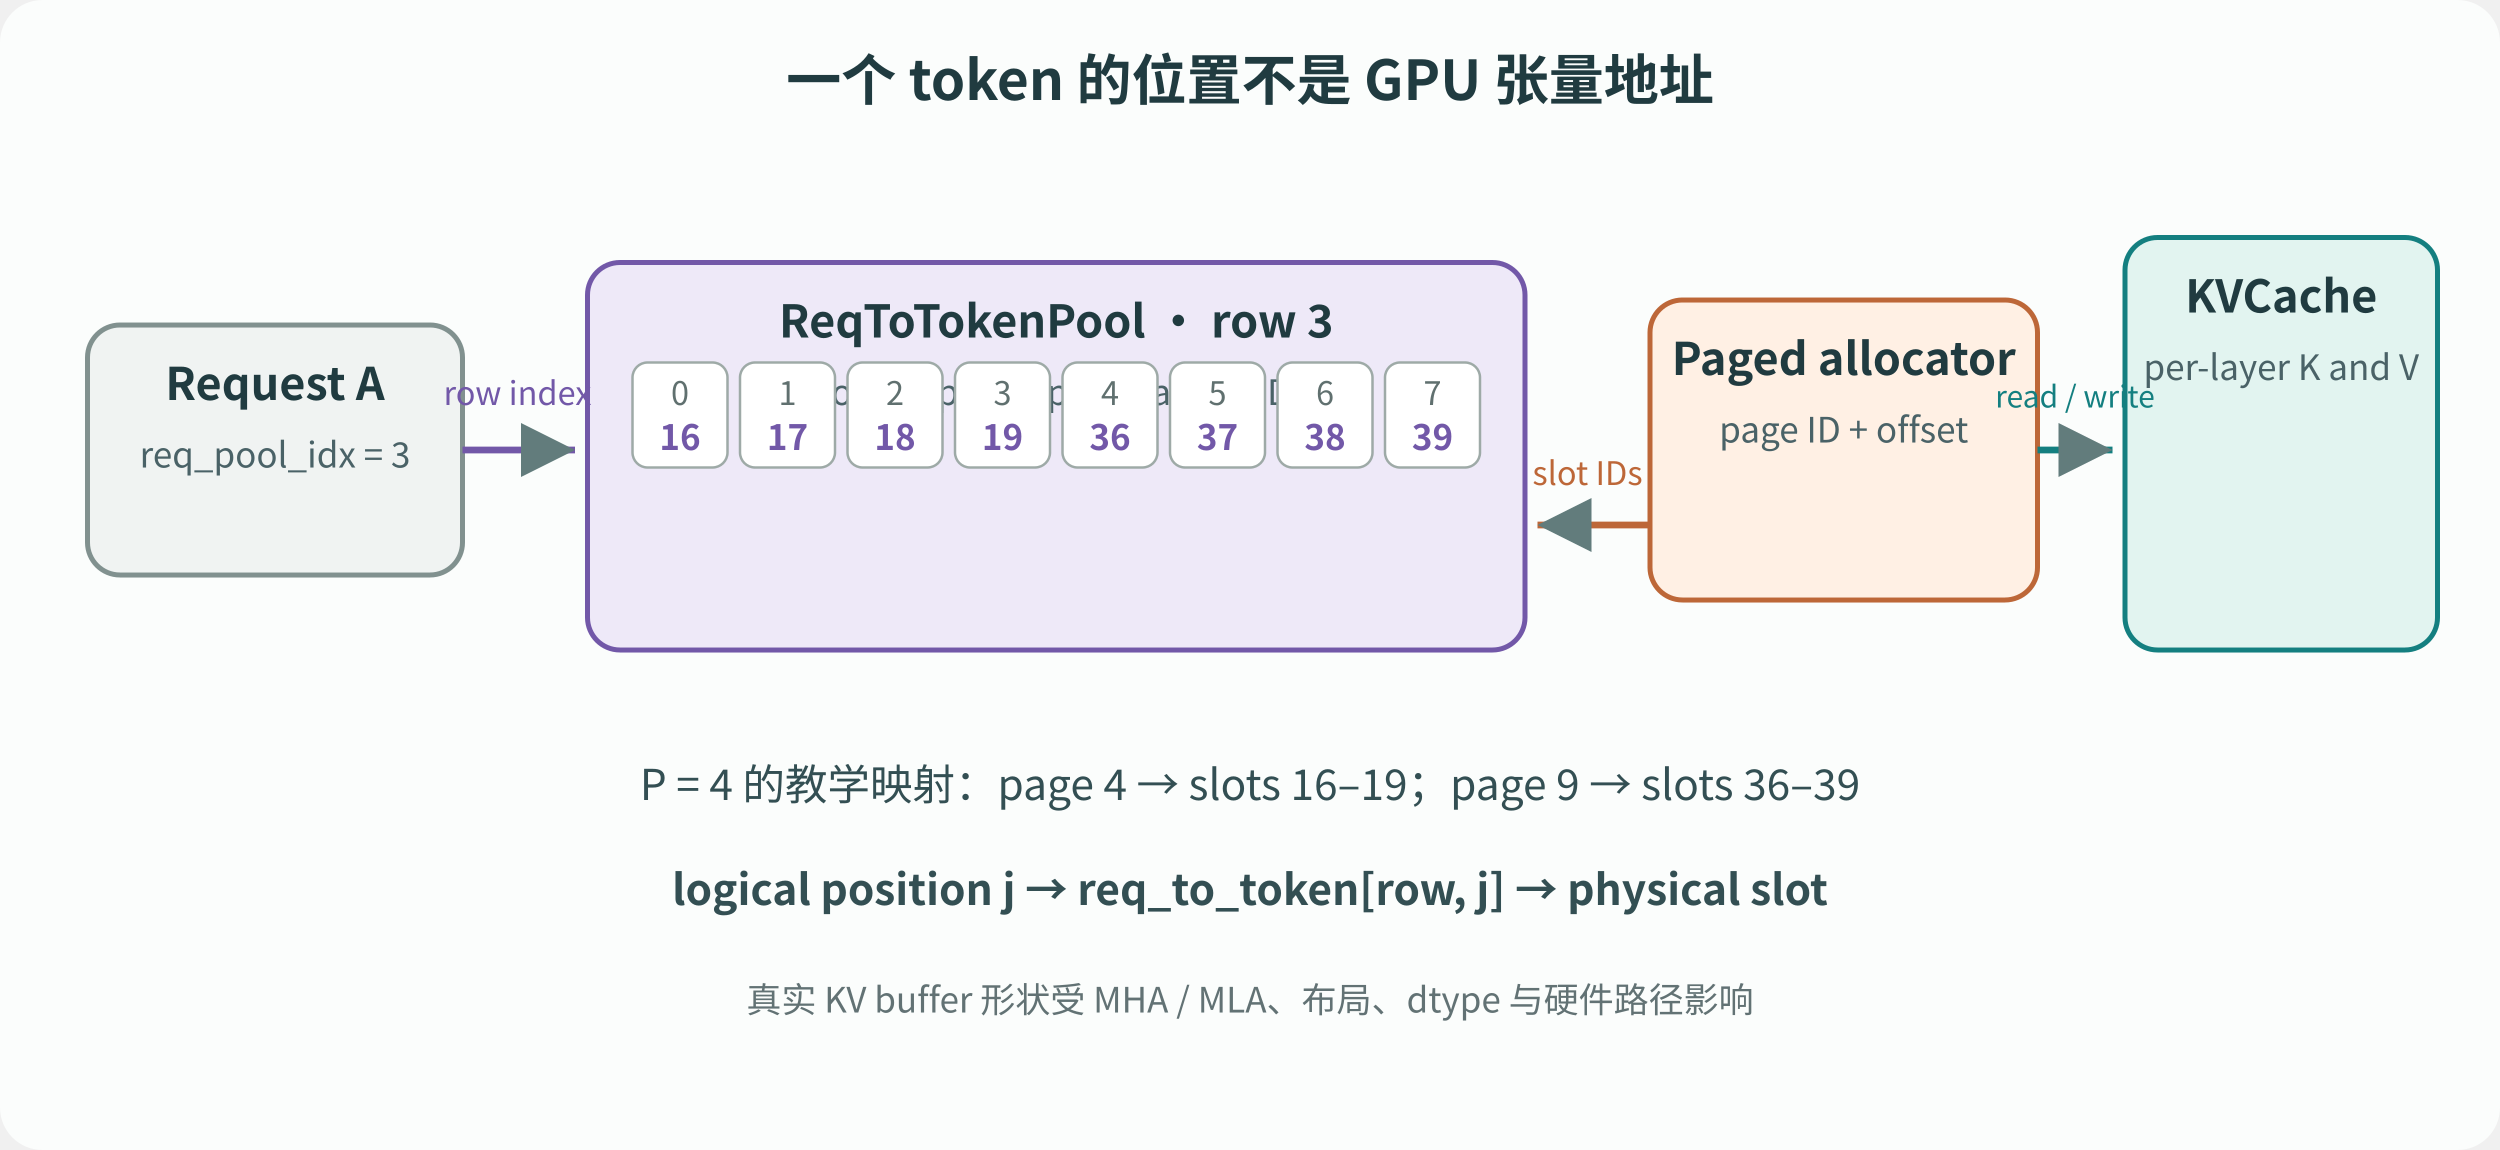
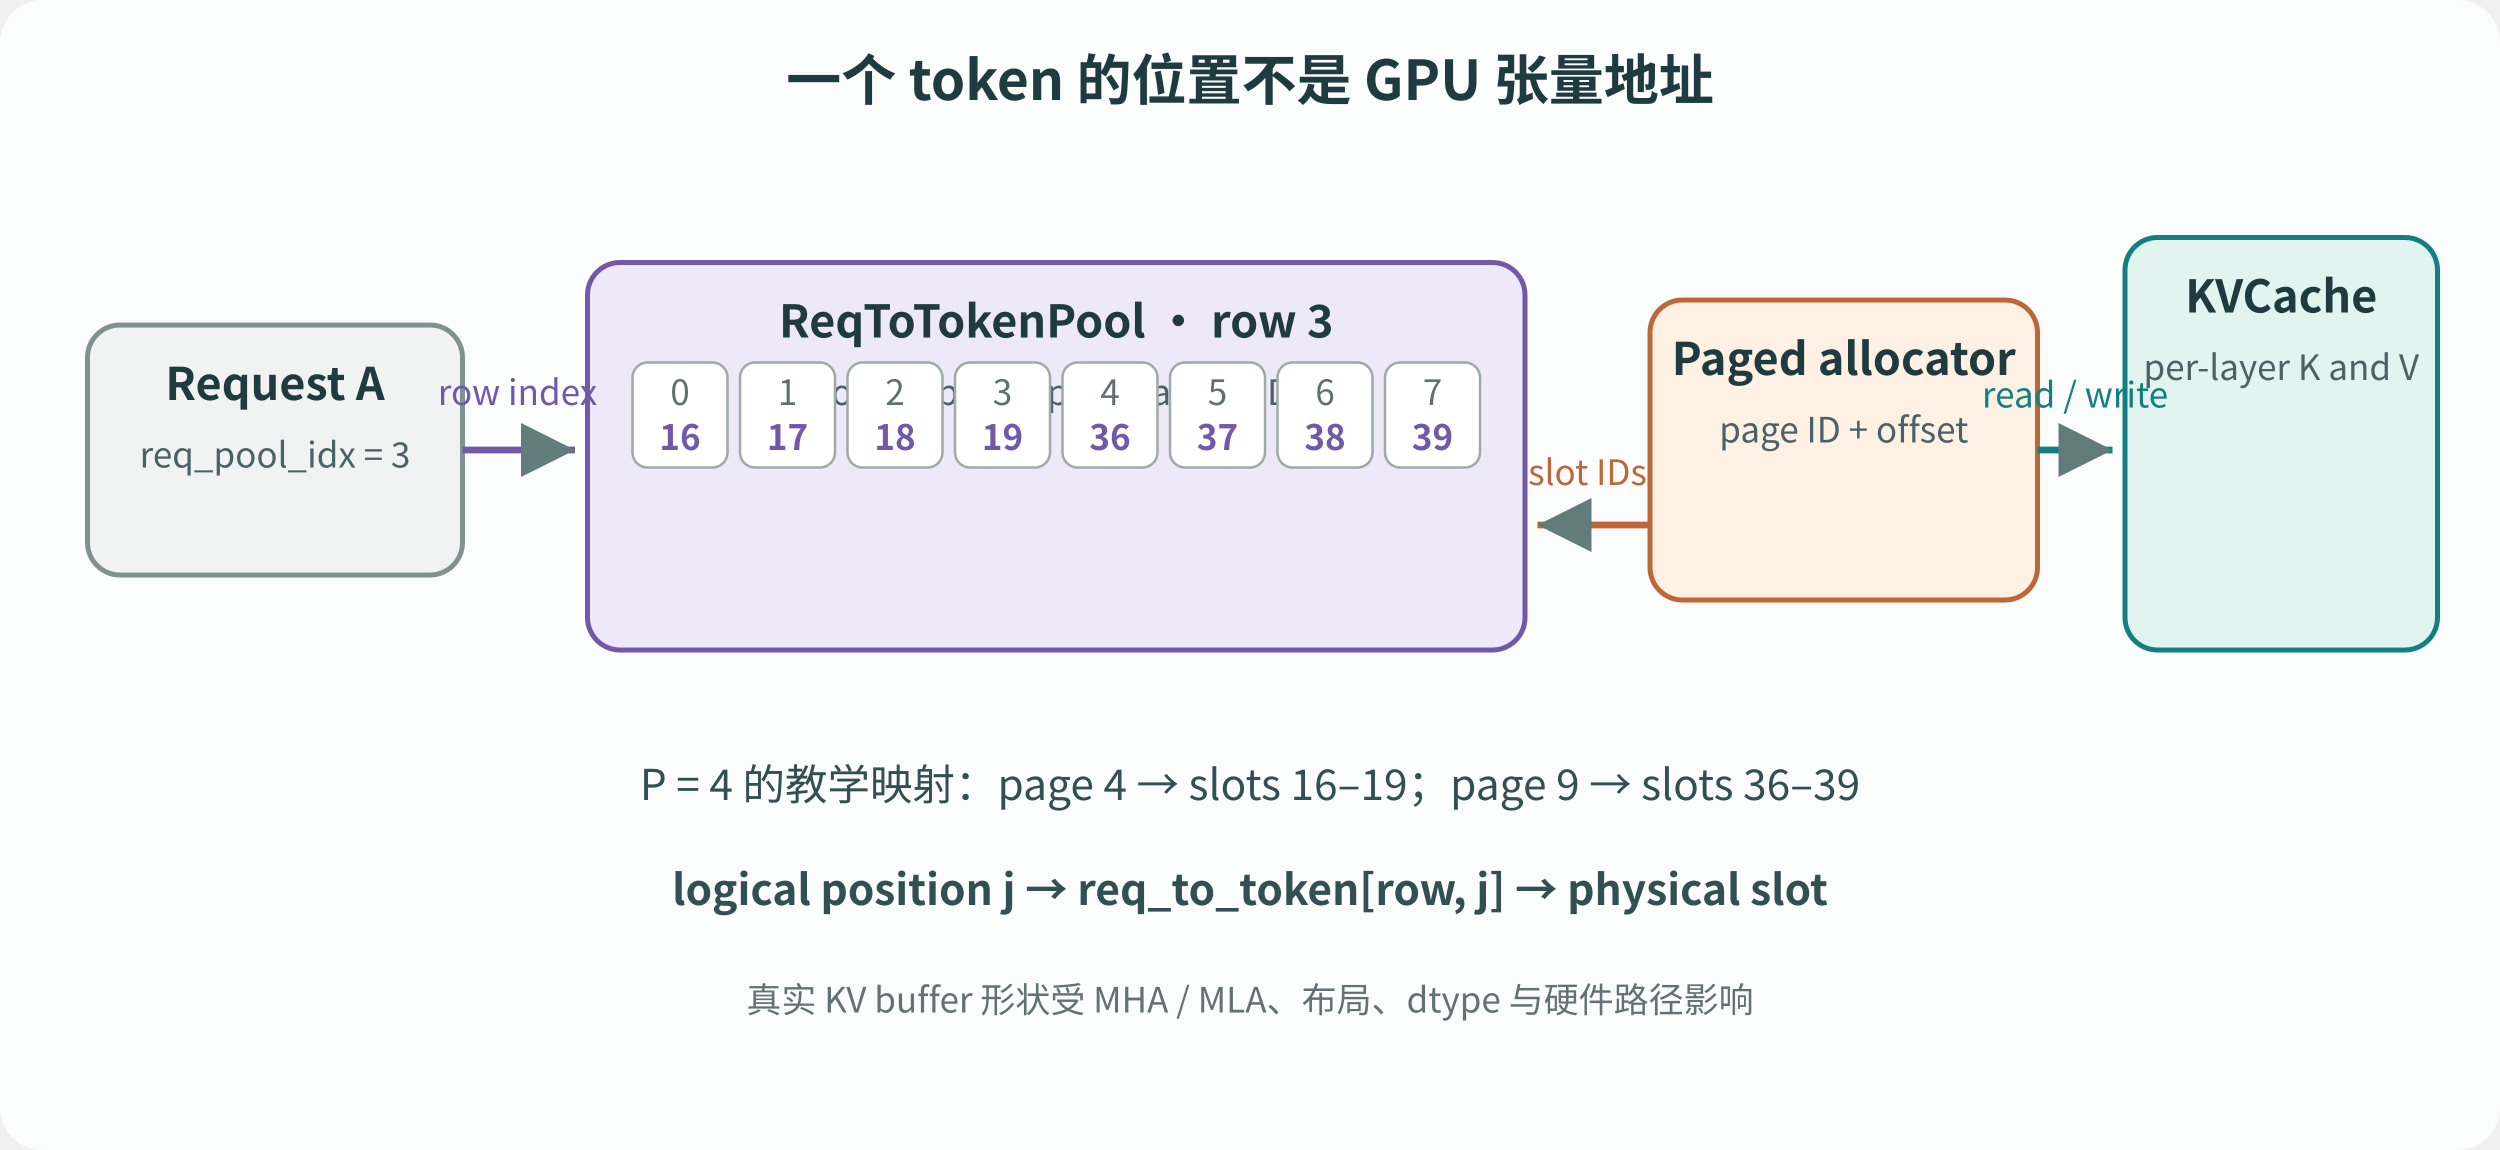
<svg xmlns="http://www.w3.org/2000/svg" viewBox="0 0 1000 460" role="img" aria-labelledby="title desc">
  <defs>
    <marker id="arrow" markerWidth="9" markerHeight="9" refX="8" refY="4" orient="auto">
      <path d="M0 0L8 4L0 8Z" fill="#627c7c" />
    </marker>
  </defs>
  <rect width="1000" height="460" rx="17" fill="#fbfdfc" />
  <text x="500" y="40" font-family="system-ui,-apple-system,'Noto Sans CJK SC',sans-serif" font-size="22" font-weight="700" text-anchor="middle" fill="#203b40">一个 token 的位置不是 GPU 张量地址</text>
  <rect x="35" y="130" width="150" height="100" rx="13" fill="#f0f3f2" stroke="#81918f" stroke-width="2" />
  <text x="110" y="160" font-family="system-ui,-apple-system,'Noto Sans CJK SC',sans-serif" font-size="18" font-weight="700" text-anchor="middle" fill="#203b40">Request A</text>
  <text x="110" y="187" font-family="system-ui,-apple-system,'Noto Sans CJK SC',sans-serif" font-size="14" font-weight="500" text-anchor="middle" fill="#4a6267">req_pool_idx = 3</text>
  <rect x="235" y="105" width="375" height="155" rx="13" fill="#eee9f8" stroke="#7258a8" stroke-width="2" />
  <text x="422.5" y="135" font-family="system-ui,-apple-system,'Noto Sans CJK SC',sans-serif" font-size="18" font-weight="700" text-anchor="middle" fill="#203b40">ReqToTokenPool · row 3</text>
  <text x="422.5" y="162" font-family="system-ui,-apple-system,'Noto Sans CJK SC',sans-serif" font-size="14" font-weight="500" text-anchor="middle" fill="#4a6267">logical pos → physical slot ID</text>
  <rect x="253" y="145" width="38" height="42" rx="6" fill="#fff" stroke="#9eaaa7" />
-   <text x="272" y="162" font-family="system-ui,-apple-system,'Noto Sans CJK SC',sans-serif" font-size="13" font-weight="500" text-anchor="middle" fill="#60706f">0</text>
+   <text x="272" y="162" font-family="system-ui,-apple-system,'Noto Sans CJK SC',sans-serif" font-size="14" font-weight="500" text-anchor="middle" fill="#60706f">0</text>
  <text x="272" y="180" font-family="system-ui,-apple-system,'Noto Sans CJK SC',sans-serif" font-size="14" font-weight="700" text-anchor="middle" fill="#7258a8">16</text>
  <rect x="296" y="145" width="38" height="42" rx="6" fill="#fff" stroke="#9eaaa7" />
-   <text x="315" y="162" font-family="system-ui,-apple-system,'Noto Sans CJK SC',sans-serif" font-size="13" font-weight="500" text-anchor="middle" fill="#60706f">1</text>
+   <text x="315" y="162" font-family="system-ui,-apple-system,'Noto Sans CJK SC',sans-serif" font-size="14" font-weight="500" text-anchor="middle" fill="#60706f">1</text>
  <text x="315" y="180" font-family="system-ui,-apple-system,'Noto Sans CJK SC',sans-serif" font-size="14" font-weight="700" text-anchor="middle" fill="#7258a8">17</text>
  <rect x="339" y="145" width="38" height="42" rx="6" fill="#fff" stroke="#9eaaa7" />
-   <text x="358" y="162" font-family="system-ui,-apple-system,'Noto Sans CJK SC',sans-serif" font-size="13" font-weight="500" text-anchor="middle" fill="#60706f">2</text>
+   <text x="358" y="162" font-family="system-ui,-apple-system,'Noto Sans CJK SC',sans-serif" font-size="14" font-weight="500" text-anchor="middle" fill="#60706f">2</text>
  <text x="358" y="180" font-family="system-ui,-apple-system,'Noto Sans CJK SC',sans-serif" font-size="14" font-weight="700" text-anchor="middle" fill="#7258a8">18</text>
  <rect x="382" y="145" width="38" height="42" rx="6" fill="#fff" stroke="#9eaaa7" />
-   <text x="401" y="162" font-family="system-ui,-apple-system,'Noto Sans CJK SC',sans-serif" font-size="13" font-weight="500" text-anchor="middle" fill="#60706f">3</text>
+   <text x="401" y="162" font-family="system-ui,-apple-system,'Noto Sans CJK SC',sans-serif" font-size="14" font-weight="500" text-anchor="middle" fill="#60706f">3</text>
  <text x="401" y="180" font-family="system-ui,-apple-system,'Noto Sans CJK SC',sans-serif" font-size="14" font-weight="700" text-anchor="middle" fill="#7258a8">19</text>
  <rect x="425" y="145" width="38" height="42" rx="6" fill="#fff" stroke="#9eaaa7" />
-   <text x="444" y="162" font-family="system-ui,-apple-system,'Noto Sans CJK SC',sans-serif" font-size="13" font-weight="500" text-anchor="middle" fill="#60706f">4</text>
+   <text x="444" y="162" font-family="system-ui,-apple-system,'Noto Sans CJK SC',sans-serif" font-size="14" font-weight="500" text-anchor="middle" fill="#60706f">4</text>
  <text x="444" y="180" font-family="system-ui,-apple-system,'Noto Sans CJK SC',sans-serif" font-size="14" font-weight="700" text-anchor="middle" fill="#7258a8">36</text>
  <rect x="468" y="145" width="38" height="42" rx="6" fill="#fff" stroke="#9eaaa7" />
-   <text x="487" y="162" font-family="system-ui,-apple-system,'Noto Sans CJK SC',sans-serif" font-size="13" font-weight="500" text-anchor="middle" fill="#60706f">5</text>
+   <text x="487" y="162" font-family="system-ui,-apple-system,'Noto Sans CJK SC',sans-serif" font-size="14" font-weight="500" text-anchor="middle" fill="#60706f">5</text>
  <text x="487" y="180" font-family="system-ui,-apple-system,'Noto Sans CJK SC',sans-serif" font-size="14" font-weight="700" text-anchor="middle" fill="#7258a8">37</text>
  <rect x="511" y="145" width="38" height="42" rx="6" fill="#fff" stroke="#9eaaa7" />
-   <text x="530" y="162" font-family="system-ui,-apple-system,'Noto Sans CJK SC',sans-serif" font-size="13" font-weight="500" text-anchor="middle" fill="#60706f">6</text>
+   <text x="530" y="162" font-family="system-ui,-apple-system,'Noto Sans CJK SC',sans-serif" font-size="14" font-weight="500" text-anchor="middle" fill="#60706f">6</text>
  <text x="530" y="180" font-family="system-ui,-apple-system,'Noto Sans CJK SC',sans-serif" font-size="14" font-weight="700" text-anchor="middle" fill="#7258a8">38</text>
  <rect x="554" y="145" width="38" height="42" rx="6" fill="#fff" stroke="#9eaaa7" />
-   <text x="573" y="162" font-family="system-ui,-apple-system,'Noto Sans CJK SC',sans-serif" font-size="13" font-weight="500" text-anchor="middle" fill="#60706f">7</text>
+   <text x="573" y="162" font-family="system-ui,-apple-system,'Noto Sans CJK SC',sans-serif" font-size="14" font-weight="500" text-anchor="middle" fill="#60706f">7</text>
  <text x="573" y="180" font-family="system-ui,-apple-system,'Noto Sans CJK SC',sans-serif" font-size="14" font-weight="700" text-anchor="middle" fill="#7258a8">39</text>
  <rect x="660" y="120" width="155" height="120" rx="13" fill="#fff0e4" stroke="#bd6738" stroke-width="2" />
  <text x="737.5" y="150" font-family="system-ui,-apple-system,'Noto Sans CJK SC',sans-serif" font-size="18" font-weight="700" text-anchor="middle" fill="#203b40">Paged allocator</text>
  <text x="737.5" y="177" font-family="system-ui,-apple-system,'Noto Sans CJK SC',sans-serif" font-size="14" font-weight="500" text-anchor="middle" fill="#4a6267">page ID + offset</text>
  <rect x="850" y="95" width="125" height="165" rx="13" fill="#e2f4f0" stroke="#147f80" stroke-width="2" />
  <text x="912.5" y="125" font-family="system-ui,-apple-system,'Noto Sans CJK SC',sans-serif" font-size="18" font-weight="700" text-anchor="middle" fill="#203b40">KVCache</text>
  <text x="912.5" y="152" font-family="system-ui,-apple-system,'Noto Sans CJK SC',sans-serif" font-size="14" font-weight="500" text-anchor="middle" fill="#4a6267">per-layer K and V</text>
  <path d="M185 180 L230 180" fill="none" stroke="#7258a8" stroke-width="2.7" marker-end="url(#arrow)" />
-   <text x="207" y="162" font-family="system-ui,-apple-system,'Noto Sans CJK SC',sans-serif" font-size="13" font-weight="500" text-anchor="middle" fill="#7258a8">row index</text>
+   <text x="207" y="162" font-family="system-ui,-apple-system,'Noto Sans CJK SC',sans-serif" font-size="14" font-weight="500" text-anchor="middle" fill="#7258a8">row index</text>
  <path d="M660 210 L615 210" fill="none" stroke="#bd6738" stroke-width="2.7" marker-end="url(#arrow)" />
-   <text x="635" y="194" font-family="system-ui,-apple-system,'Noto Sans CJK SC',sans-serif" font-size="13" font-weight="500" text-anchor="middle" fill="#bd6738">slot IDs</text>
+   <text x="635" y="194" font-family="system-ui,-apple-system,'Noto Sans CJK SC',sans-serif" font-size="14" font-weight="500" text-anchor="middle" fill="#bd6738">slot IDs</text>
  <path d="M815 180 L845 180" fill="none" stroke="#147f80" stroke-width="2.7" marker-end="url(#arrow)" />
-   <text x="830" y="163" font-family="system-ui,-apple-system,'Noto Sans CJK SC',sans-serif" font-size="12" font-weight="500" text-anchor="middle" fill="#147f80">read / write</text>
+   <text x="830" y="163" font-family="system-ui,-apple-system,'Noto Sans CJK SC',sans-serif" font-size="14" font-weight="500" text-anchor="middle" fill="#147f80">read / write</text>
  <text x="500" y="320" font-family="system-ui,-apple-system,'Noto Sans CJK SC',sans-serif" font-size="17" font-weight="500" text-anchor="middle" fill="#334f53">P = 4 的教学映射：page 4 → slots 16–19；page 9 → slots 36–39</text>
  <text x="500" y="362" font-family="system-ui,-apple-system,'Noto Sans CJK SC',sans-serif" font-size="17" font-weight="700" text-anchor="middle" fill="#334f53">logical position j  →  req_to_token[row, j]  →  physical slot</text>
  <text x="500" y="405" font-family="system-ui,-apple-system,'Noto Sans CJK SC',sans-serif" font-size="14" font-weight="500" text-anchor="middle" fill="#627274">真实 KV buffer 形状受 MHA / MLA、布局、dtype 与硬件路径影响</text>
</svg>
